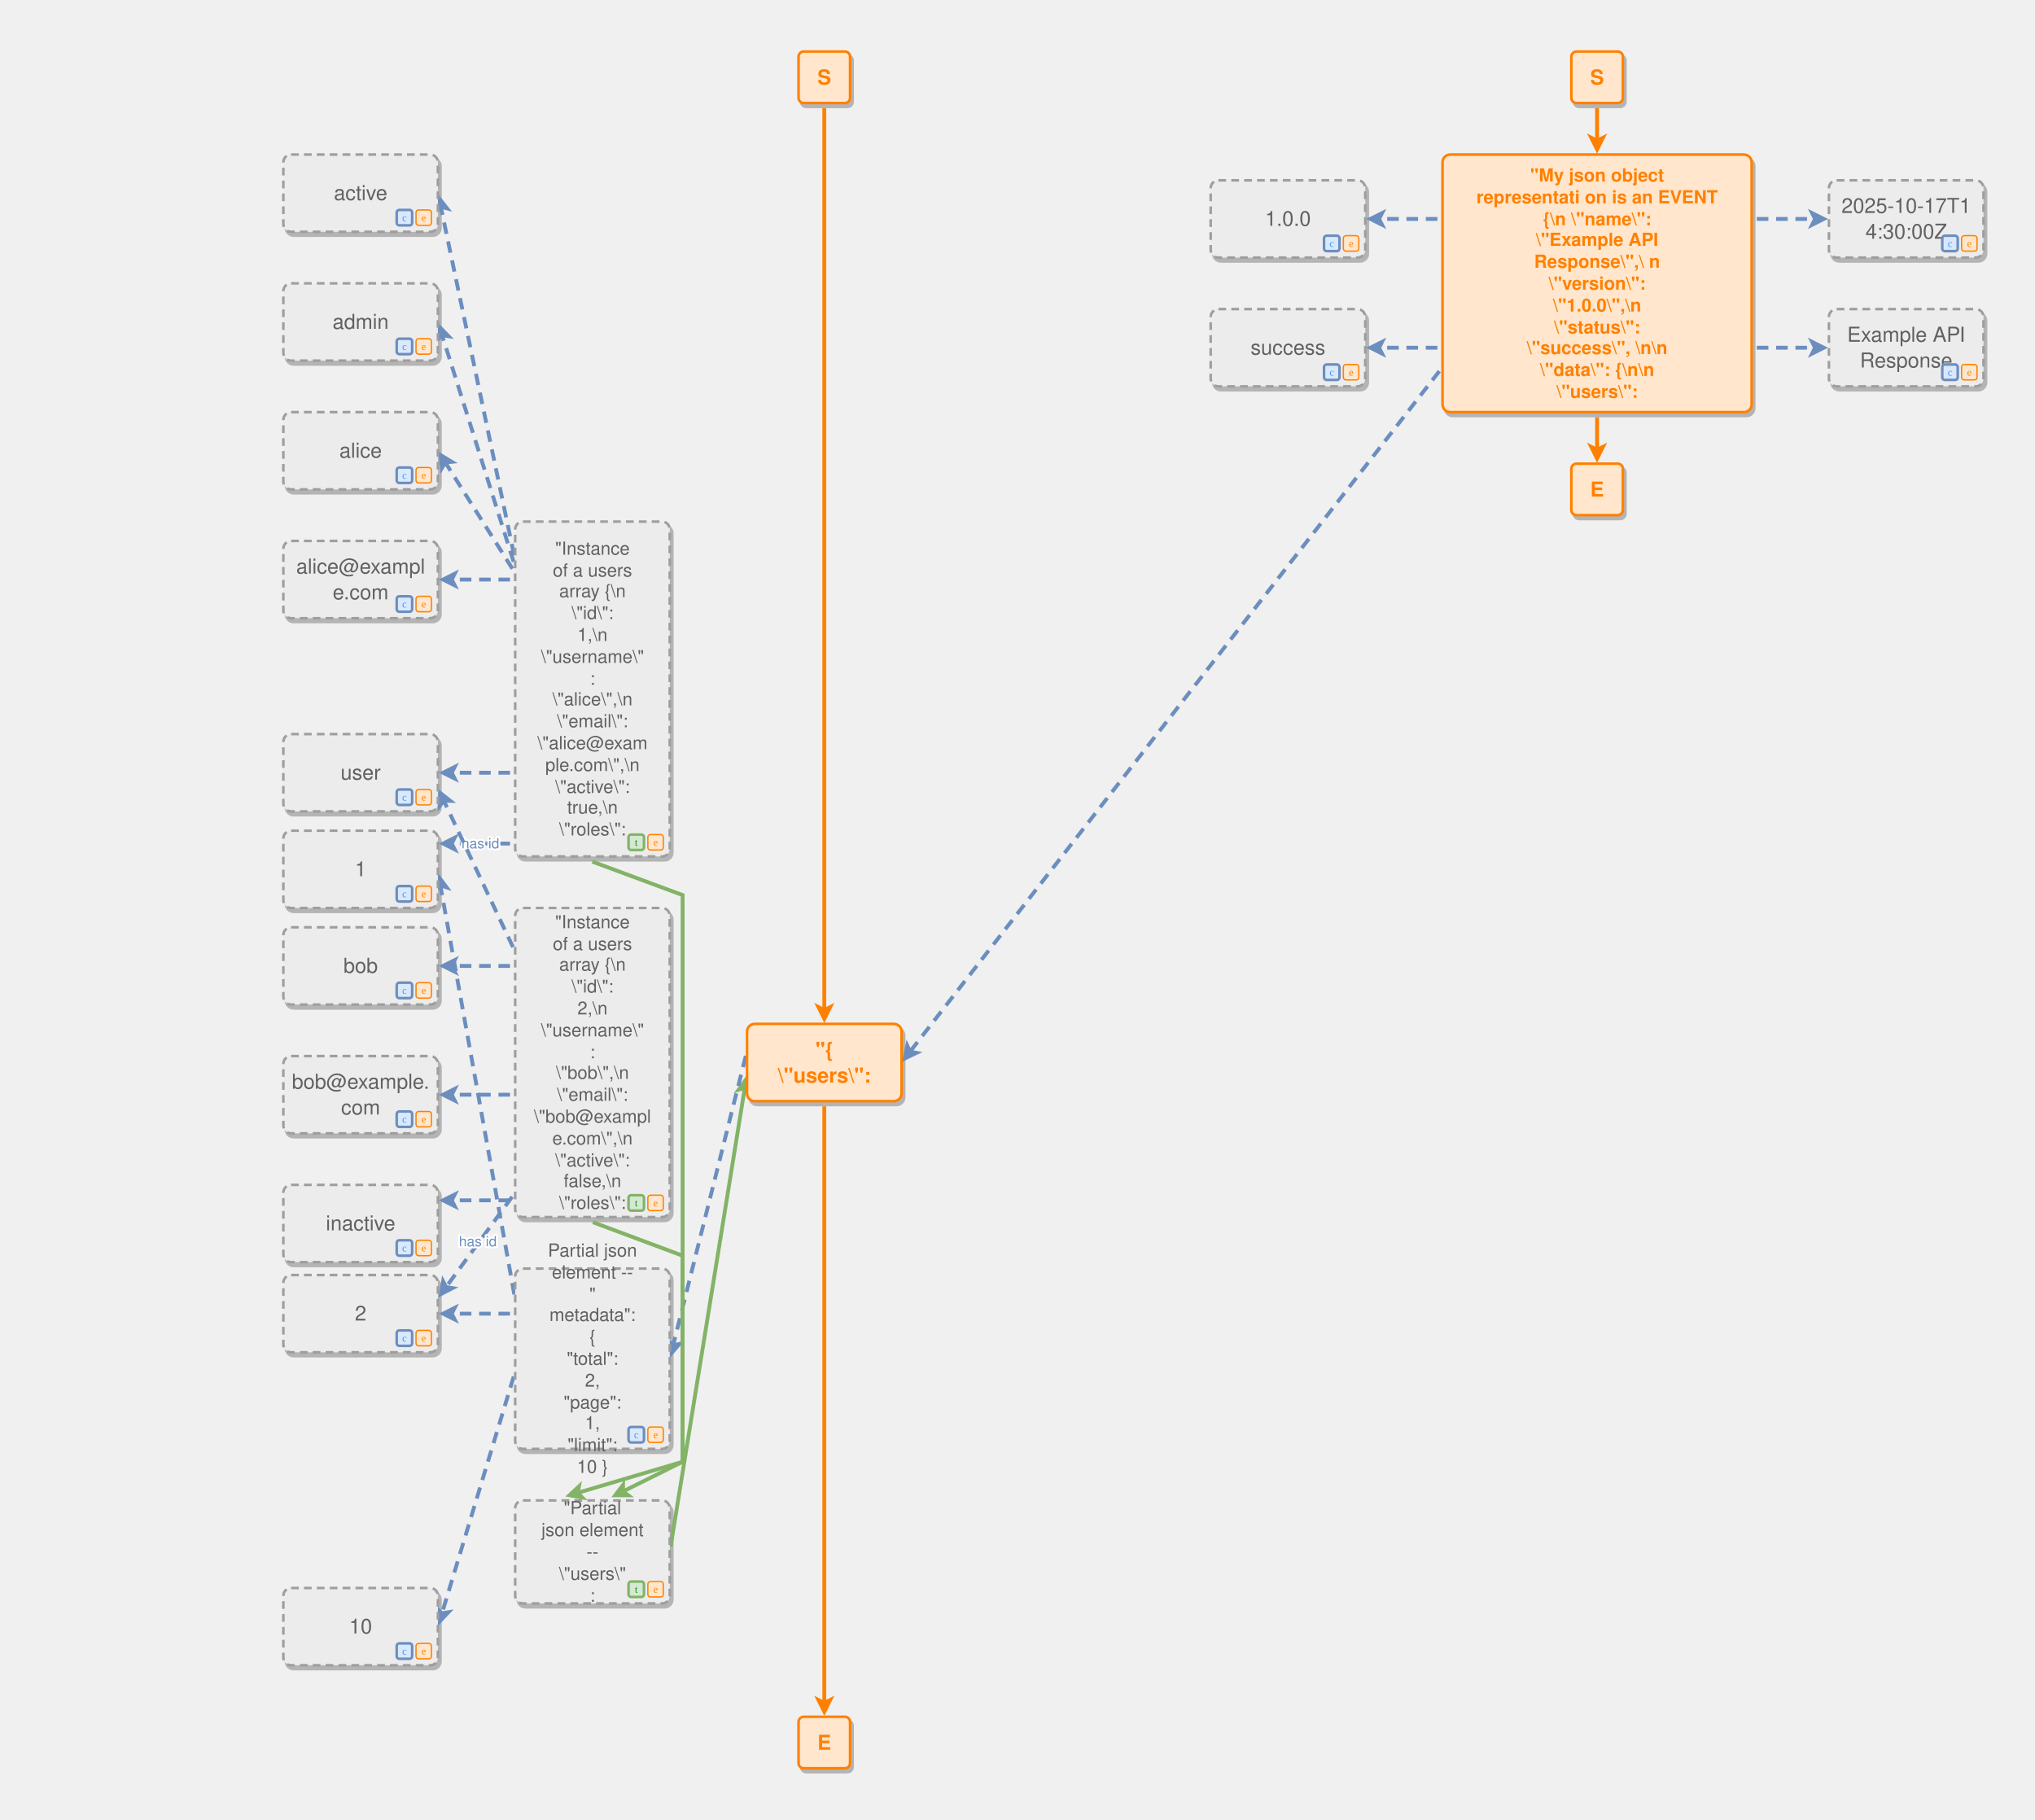
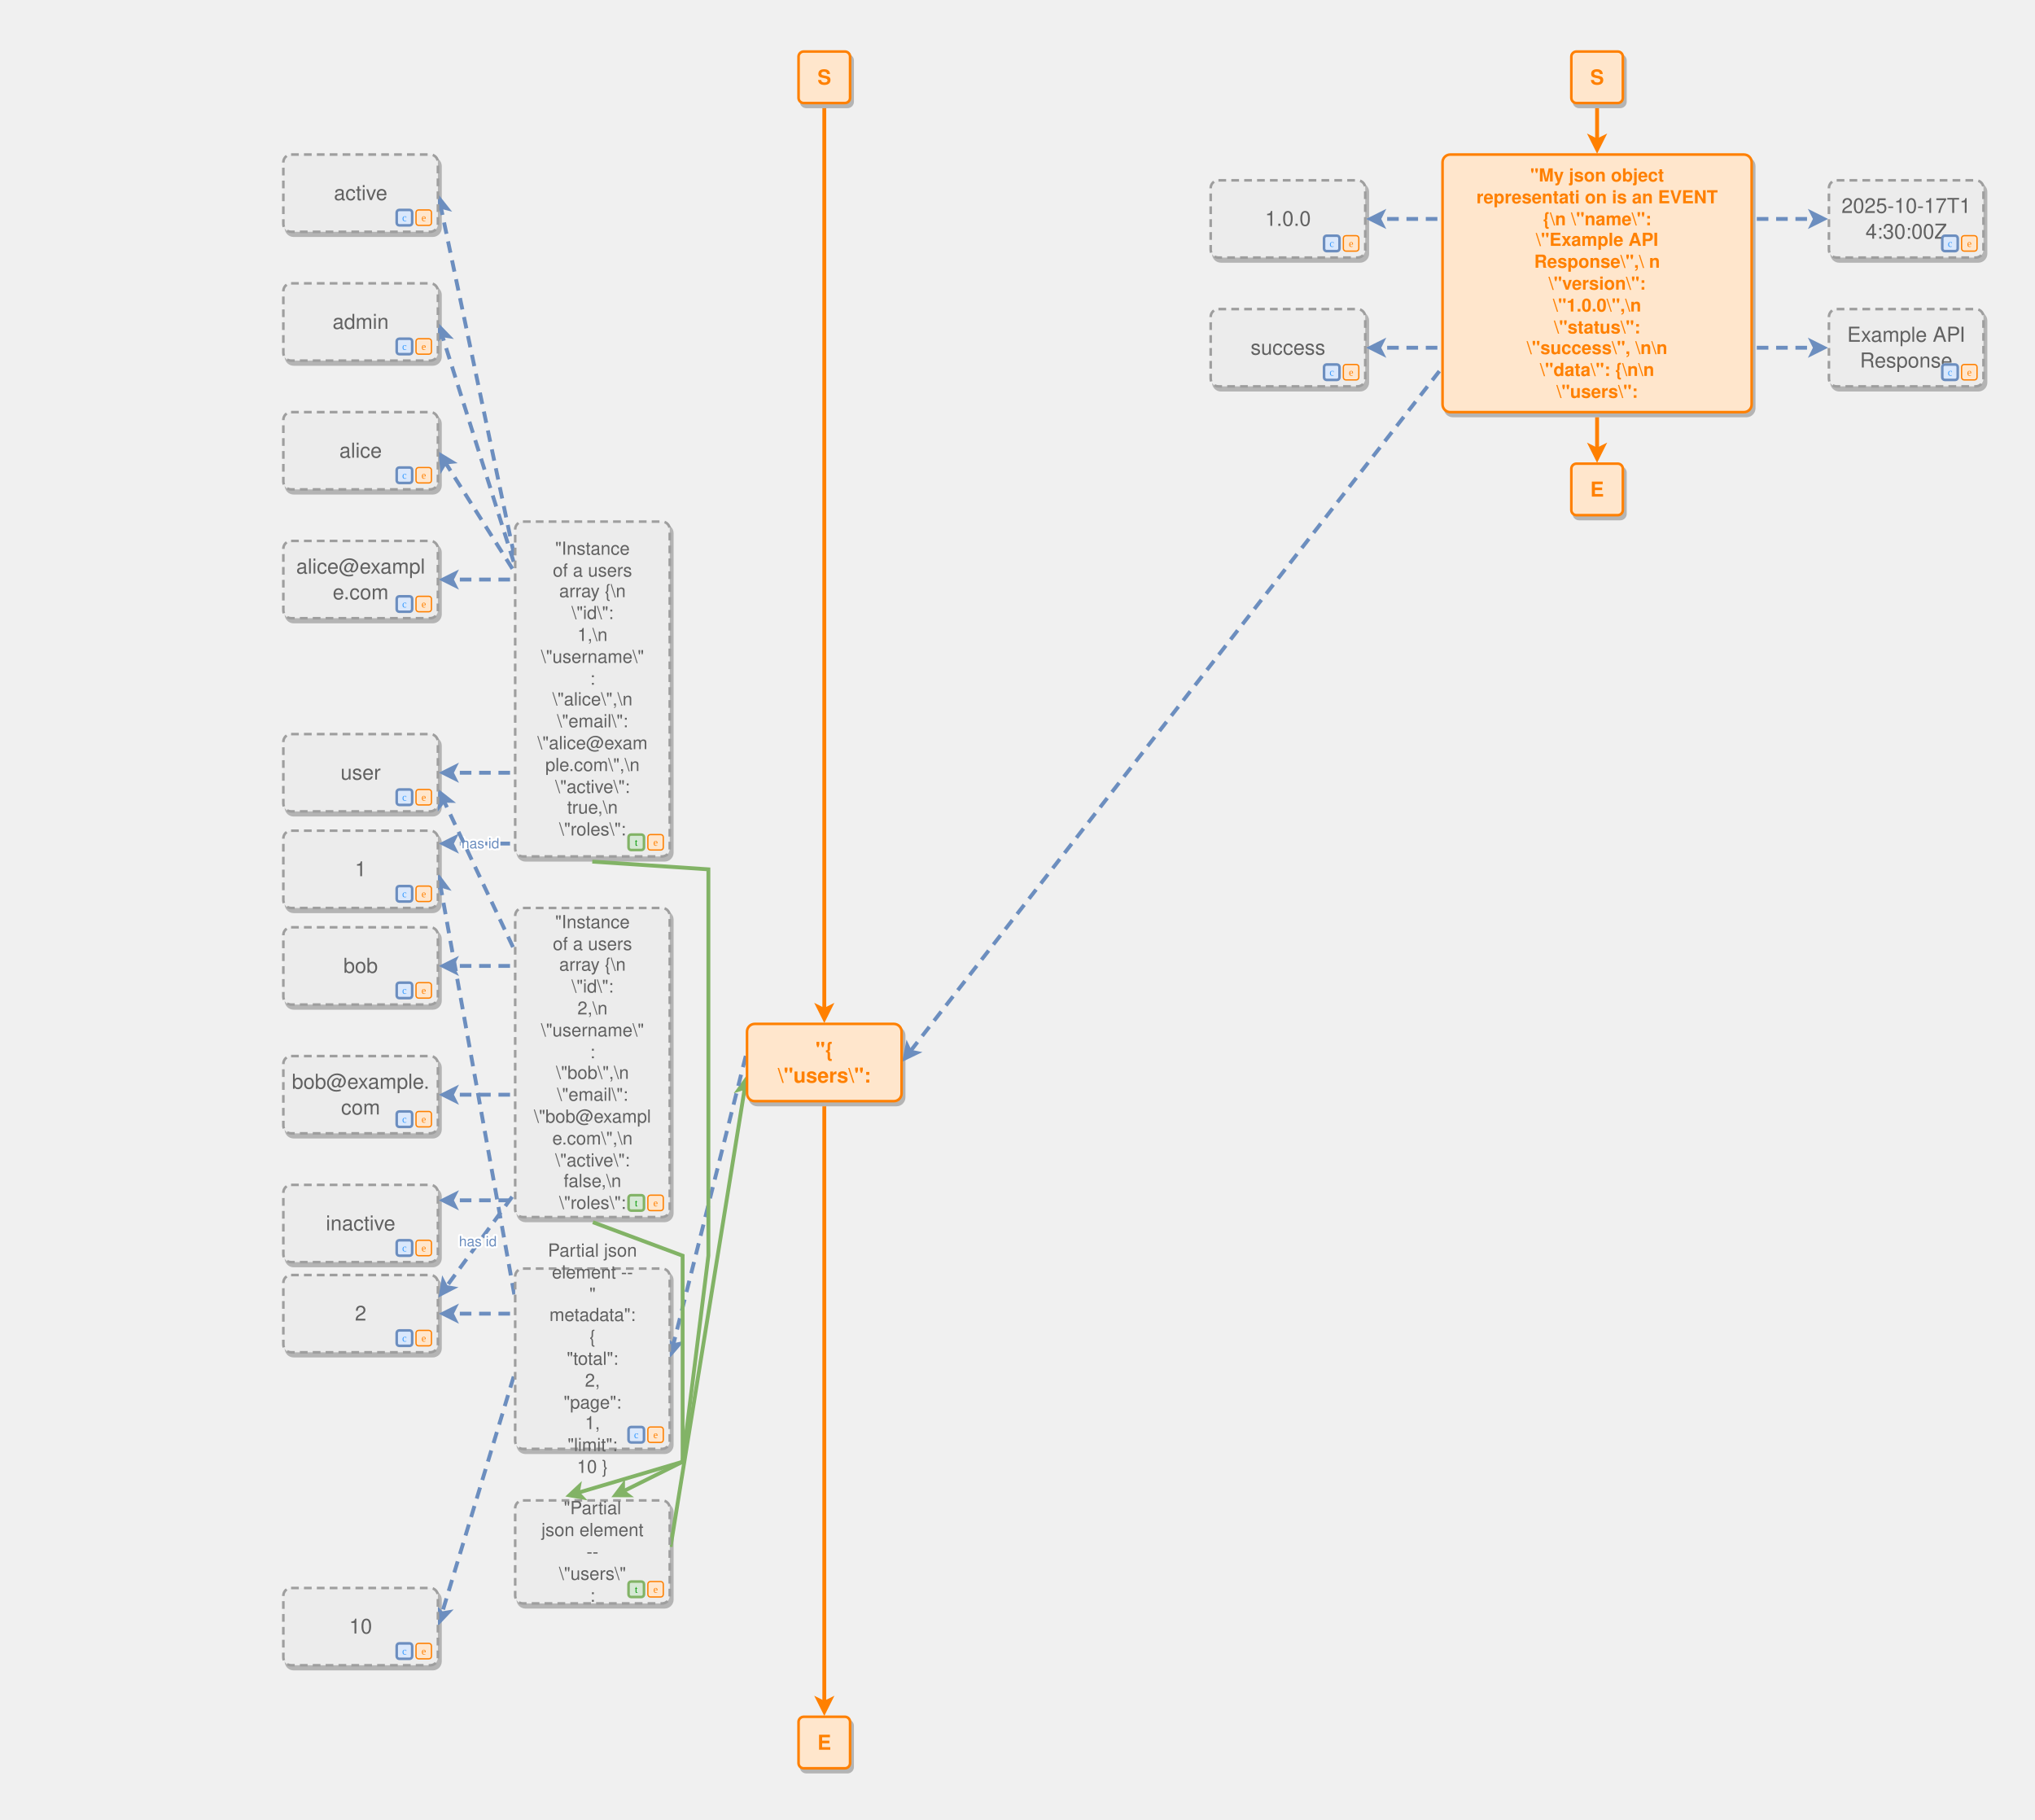
<svg xmlns="http://www.w3.org/2000/svg" width="1580" height="1413" viewBox="0 0 1580 1413">
  <defs>
  </defs>
  <g id="container-shells">
  </g>
  <g id="node-shadows">
    <rect x="220" y="645" width="120" height="60" rx="6" ry="6" fill="#000000" stroke="#000000" stroke-width="2" opacity="0.25" transform="translate(2,3)" />
    <rect x="400" y="985" width="120" height="140" rx="6" ry="6" fill="#000000" stroke="#000000" stroke-width="2" opacity="0.25" transform="translate(2,3)" />
    <rect x="400" y="1165" width="120" height="80" rx="6" ry="6" fill="#000000" stroke="#000000" stroke-width="2" opacity="0.25" transform="translate(2,3)" />
    <rect x="220" y="120" width="120" height="60" rx="6" ry="6" fill="#000000" stroke="#000000" stroke-width="2" opacity="0.25" transform="translate(2,3)" />
    <rect x="220" y="220" width="120" height="60" rx="6" ry="6" fill="#000000" stroke="#000000" stroke-width="2" opacity="0.25" transform="translate(2,3)" />
    <rect x="220" y="320" width="120" height="60" rx="6" ry="6" fill="#000000" stroke="#000000" stroke-width="2" opacity="0.25" transform="translate(2,3)" />
    <rect x="220" y="420" width="120" height="60" rx="6" ry="6" fill="#000000" stroke="#000000" stroke-width="2" opacity="0.25" transform="translate(2,3)" />
    <rect x="220" y="720" width="120" height="60" rx="6" ry="6" fill="#000000" stroke="#000000" stroke-width="2" opacity="0.25" transform="translate(2,3)" />
    <rect x="220" y="820" width="120" height="60" rx="6" ry="6" fill="#000000" stroke="#000000" stroke-width="2" opacity="0.25" transform="translate(2,3)" />
    <rect x="220" y="920" width="120" height="60" rx="6" ry="6" fill="#000000" stroke="#000000" stroke-width="2" opacity="0.25" transform="translate(2,3)" />
    <rect x="940" y="240" width="120" height="60" rx="6" ry="6" fill="#000000" stroke="#000000" stroke-width="2" opacity="0.25" transform="translate(2,3)" />
    <rect x="940" y="140" width="120" height="60" rx="6" ry="6" fill="#000000" stroke="#000000" stroke-width="2" opacity="0.25" transform="translate(2,3)" />
    <rect x="220" y="570" width="120" height="60" rx="6" ry="6" fill="#000000" stroke="#000000" stroke-width="2" opacity="0.25" transform="translate(2,3)" />
    <rect x="580" y="795" width="120" height="60" rx="6" ry="6" fill="#000000" stroke="#000000" stroke-width="2" opacity="0.25" transform="translate(2,3)" />
    <rect x="620" y="40" width="40" height="40" rx="4" ry="4" fill="#000000" stroke="#000000" stroke-width="2" opacity="0.25" transform="translate(2,3)" />
    <rect x="620" y="1333" width="40" height="40" rx="4" ry="4" fill="#000000" stroke="#000000" stroke-width="2" opacity="0.25" transform="translate(2,3)" />
    <rect x="1220" y="40" width="40" height="40" rx="4" ry="4" fill="#000000" stroke="#000000" stroke-width="2" opacity="0.25" transform="translate(2,3)" />
    <rect x="1220" y="360" width="40" height="40" rx="4" ry="4" fill="#000000" stroke="#000000" stroke-width="2" opacity="0.25" transform="translate(2,3)" />
    <rect x="220" y="1233" width="120" height="60" rx="6" ry="6" fill="#000000" stroke="#000000" stroke-width="2" opacity="0.25" transform="translate(2,3)" />
    <rect x="220" y="990" width="120" height="60" rx="6" ry="6" fill="#000000" stroke="#000000" stroke-width="2" opacity="0.25" transform="translate(2,3)" />
    <rect x="1420" y="140" width="120" height="60" rx="6" ry="6" fill="#000000" stroke="#000000" stroke-width="2" opacity="0.25" transform="translate(2,3)" />
    <rect x="1420" y="240" width="120" height="60" rx="6" ry="6" fill="#000000" stroke="#000000" stroke-width="2" opacity="0.25" transform="translate(2,3)" />
    <rect x="400" y="405" width="120" height="260" rx="6" ry="6" fill="#000000" stroke="#000000" stroke-width="2" opacity="0.25" transform="translate(2,3)" />
    <rect x="400" y="705" width="120" height="240" rx="6" ry="6" fill="#000000" stroke="#000000" stroke-width="2" opacity="0.25" transform="translate(2,3)" />
    <rect x="1120" y="120" width="240" height="200" rx="6" ry="6" fill="#000000" stroke="#000000" stroke-width="2" opacity="0.25" transform="translate(2,3)" />
  </g>
  <g id="edges">
    <g class="edge" data-edge-idx="0" data-edge-base="expresses" data-edge-from="10" data-edge-to="1">
      <line x1="399.29" y1="1005.06" x2="341.91" y2="687.58" stroke="#6c8ebf" stroke-width="3" stroke-dasharray="9 6" />
      <path d="M 340.71 680.94 L 346.74 688.99 L 341.91 687.58 L 337.88 690.59 Z" fill="#6c8ebf" stroke="#6c8ebf" stroke-width="3" stroke-miterlimit="10" />
      <text x="370" y="846" text-anchor="middle" dominant-baseline="middle" font-family="Helvetica,Inter,Segoe UI,Arial" font-size="11" paint-order="stroke" stroke="#ffffff" stroke-width="3" stroke-linejoin="round" fill="#6c8ebf">
      </text>
    </g>
    <g class="edge" data-edge-idx="1" data-edge-base="expresses" data-edge-from="10" data-edge-to="3">
      <line x1="398.84" y1="1068.83" x2="343.12" y2="1252.71" stroke="#6c8ebf" stroke-width="3" stroke-dasharray="9 6" />
      <path d="M 341.16 1259.17 L 339.46 1249.25 L 343.12 1252.71 L 348.08 1251.86 Z" fill="#6c8ebf" stroke="#6c8ebf" stroke-width="3" stroke-miterlimit="10" />
      <text x="370" y="1160" text-anchor="middle" dominant-baseline="middle" font-family="Helvetica,Inter,Segoe UI,Arial" font-size="11" paint-order="stroke" stroke="#ffffff" stroke-width="3" stroke-linejoin="round" fill="#6c8ebf">
      </text>
    </g>
    <g class="edge" data-edge-idx="2" data-edge-base="expresses" data-edge-from="10" data-edge-to="4">
      <line x1="396.00" y1="1020.00" x2="350.75" y2="1020.00" stroke="#6c8ebf" stroke-width="3" stroke-dasharray="9 6" />
      <path d="M 344.00 1020.00 L 353.00 1015.50 L 350.75 1020.00 L 353.00 1024.50 Z" fill="#6c8ebf" stroke="#6c8ebf" stroke-width="3" stroke-miterlimit="10" />
      <text x="373" y="1020" text-anchor="middle" dominant-baseline="middle" font-family="Helvetica,Inter,Segoe UI,Arial" font-size="11" paint-order="stroke" stroke="#ffffff" stroke-width="3" stroke-linejoin="round" fill="#6c8ebf">
      </text>
    </g>
    <g class="edge" data-edge-idx="3" data-edge-base="partof" data-edge-from="11" data-edge-to="21">
      <line x1="520.64" y1="1201.05" x2="578.28" y2="844.61" stroke="#82b366" stroke-width="3" />
      <path d="M 579.36 837.95 L 582.37 847.55 L 578.28 844.61 L 573.48 846.11 Z" fill="#82b366" stroke="#82b366" stroke-width="3" stroke-miterlimit="10" />
    </g>
    <g class="edge" data-edge-idx="4" data-edge-base="expresses" data-edge-from="21" data-edge-to="10">
      <line x1="579.03" y1="819.88" x2="522.62" y2="1044.57" stroke="#6c8ebf" stroke-width="3" stroke-dasharray="9 6" />
      <path d="M 520.97 1051.12 L 518.80 1041.30 L 522.62 1044.57 L 527.53 1043.49 Z" fill="#6c8ebf" stroke="#6c8ebf" stroke-width="3" stroke-miterlimit="10" />
      <text x="550" y="931" text-anchor="middle" dominant-baseline="middle" font-family="Helvetica,Inter,Segoe UI,Arial" font-size="11" paint-order="stroke" stroke="#ffffff" stroke-width="3" stroke-linejoin="round" fill="#6c8ebf">
      </text>
    </g>
    <g class="edge" data-edge-idx="5" data-edge-base="leadsto" data-edge-from="21" data-edge-to="23">
      <line x1="640.00" y1="859.00" x2="640.00" y2="1322.25" stroke="#ff8000" stroke-width="3" />
      <path d="M 640.00 1329.00 L 635.50 1320.00 L 640.00 1322.25 L 644.50 1320.00 Z" fill="#ff8000" stroke="#ff8000" stroke-width="3" stroke-miterlimit="10" />
    </g>
    <g class="edge" data-edge-idx="6" data-edge-base="leadsto" data-edge-from="22" data-edge-to="21">
      <line x1="640.00" y1="84.00" x2="640.00" y2="784.25" stroke="#ff8000" stroke-width="3" />
      <path d="M 640.00 791.00 L 635.50 782.00 L 640.00 784.25 L 644.50 782.00 Z" fill="#ff8000" stroke="#ff8000" stroke-width="3" stroke-miterlimit="10" />
    </g>
    <g class="edge" data-edge-idx="7" data-edge-base="leadsto" data-edge-from="24" data-edge-to="9">
      <line x1="1240.00" y1="84.00" x2="1240.00" y2="109.25" stroke="#ff8000" stroke-width="3" />
      <path d="M 1240.00 116.00 L 1235.50 107.00 L 1240.00 109.25 L 1244.50 107.00 Z" fill="#ff8000" stroke="#ff8000" stroke-width="3" stroke-miterlimit="10" />
    </g>
    <g class="edge" data-edge-idx="8" data-edge-base="expresses" data-edge-from="7" data-edge-to="1">
      <line x1="396.00" y1="655.00" x2="350.75" y2="655.00" stroke="#6c8ebf" stroke-width="3" stroke-dasharray="9 6" />
      <path d="M 344.00 655.00 L 353.00 650.50 L 350.75 655.00 L 353.00 659.50 Z" fill="#6c8ebf" stroke="#6c8ebf" stroke-width="3" stroke-miterlimit="10" />
      <text x="373" y="655" text-anchor="middle" dominant-baseline="middle" font-family="Helvetica,Inter,Segoe UI,Arial" font-size="11" paint-order="stroke" stroke="#ffffff" stroke-width="3" stroke-linejoin="round" fill="#6c8ebf">has id</text>
    </g>
    <g class="edge" data-edge-idx="9" data-edge-base="partof" data-edge-from="7" data-edge-to="11">
-       <polyline points="459.86,669.00 530,695 530,955 530,1135 448.62,1159.09" fill="none" stroke="#82b366" stroke-width="3" />
+       <polyline points="459.86,669.00 550,675 550,975 530,1135 448.62,1159.09" fill="none" stroke="#82b366" stroke-width="3" />
      <path d="M 442.14 1161.00 L 449.50 1154.13 L 448.62 1159.09 L 452.05 1162.76 Z" fill="#82b366" stroke="#82b366" stroke-width="3" stroke-miterlimit="10" />
    </g>
    <g class="edge" data-edge-idx="10" data-edge-base="expresses" data-edge-from="7" data-edge-to="12">
      <line x1="399.18" y1="431.09" x2="342.21" y2="160.52" stroke="#6c8ebf" stroke-width="3" stroke-dasharray="9 6" />
      <path d="M 340.82 153.91 L 347.08 161.79 L 342.21 160.52 L 338.27 163.65 Z" fill="#6c8ebf" stroke="#6c8ebf" stroke-width="3" stroke-miterlimit="10" />
      <text x="370" y="295" text-anchor="middle" dominant-baseline="middle" font-family="Helvetica,Inter,Segoe UI,Arial" font-size="11" paint-order="stroke" stroke="#ffffff" stroke-width="3" stroke-linejoin="round" fill="#6c8ebf">
      </text>
    </g>
    <g class="edge" data-edge-idx="11" data-edge-base="expresses" data-edge-from="7" data-edge-to="13">
      <line x1="398.80" y1="436.19" x2="343.24" y2="260.25" stroke="#6c8ebf" stroke-width="3" stroke-dasharray="9 6" />
      <path d="M 341.20 253.81 L 348.21 261.04 L 343.24 260.25 L 339.62 263.75 Z" fill="#6c8ebf" stroke="#6c8ebf" stroke-width="3" stroke-miterlimit="10" />
      <text x="370" y="348" text-anchor="middle" dominant-baseline="middle" font-family="Helvetica,Inter,Segoe UI,Arial" font-size="11" paint-order="stroke" stroke="#ffffff" stroke-width="3" stroke-linejoin="round" fill="#6c8ebf">
      </text>
    </g>
    <g class="edge" data-edge-idx="12" data-edge-base="expresses" data-edge-from="7" data-edge-to="14">
      <line x1="397.86" y1="441.62" x2="345.74" y2="359.09" stroke="#6c8ebf" stroke-width="3" stroke-dasharray="9 6" />
      <path d="M 342.14 353.38 L 350.75 358.59 L 345.74 359.09 L 343.14 363.39 Z" fill="#6c8ebf" stroke="#6c8ebf" stroke-width="3" stroke-miterlimit="10" />
      <text x="371" y="400" text-anchor="middle" dominant-baseline="middle" font-family="Helvetica,Inter,Segoe UI,Arial" font-size="11" paint-order="stroke" stroke="#ffffff" stroke-width="3" stroke-linejoin="round" fill="#6c8ebf">
      </text>
    </g>
    <g class="edge" data-edge-idx="13" data-edge-base="expresses" data-edge-from="7" data-edge-to="15">
      <line x1="396.00" y1="450.00" x2="350.75" y2="450.00" stroke="#6c8ebf" stroke-width="3" stroke-dasharray="9 6" />
      <path d="M 344.00 450.00 L 353.00 445.50 L 350.75 450.00 L 353.00 454.50 Z" fill="#6c8ebf" stroke="#6c8ebf" stroke-width="3" stroke-miterlimit="10" />
      <text x="373" y="450" text-anchor="middle" dominant-baseline="middle" font-family="Helvetica,Inter,Segoe UI,Arial" font-size="11" paint-order="stroke" stroke="#ffffff" stroke-width="3" stroke-linejoin="round" fill="#6c8ebf">
      </text>
    </g>
    <g class="edge" data-edge-idx="14" data-edge-base="expresses" data-edge-from="7" data-edge-to="20">
      <line x1="396.00" y1="600.00" x2="350.75" y2="600.00" stroke="#6c8ebf" stroke-width="3" stroke-dasharray="9 6" />
      <path d="M 344.00 600.00 L 353.00 595.50 L 350.75 600.00 L 353.00 604.50 Z" fill="#6c8ebf" stroke="#6c8ebf" stroke-width="3" stroke-miterlimit="10" />
      <text x="373" y="600" text-anchor="middle" dominant-baseline="middle" font-family="Helvetica,Inter,Segoe UI,Arial" font-size="11" paint-order="stroke" stroke="#ffffff" stroke-width="3" stroke-linejoin="round" fill="#6c8ebf">
      </text>
    </g>
    <g class="edge" data-edge-idx="15" data-edge-base="partof" data-edge-from="8" data-edge-to="11">
      <polyline points="460.33,948.99 530,975 530,1135 483.72,1158.01" fill="none" stroke="#82b366" stroke-width="3" />
      <path d="M 477.67 1161.01 L 483.73 1152.98 L 483.72 1158.01 L 487.74 1161.04 Z" fill="#82b366" stroke="#82b366" stroke-width="3" stroke-miterlimit="10" />
    </g>
    <g class="edge" data-edge-idx="16" data-edge-base="expresses" data-edge-from="8" data-edge-to="16">
      <line x1="396.00" y1="750.00" x2="350.75" y2="750.00" stroke="#6c8ebf" stroke-width="3" stroke-dasharray="9 6" />
      <path d="M 344.00 750.00 L 353.00 745.50 L 350.75 750.00 L 353.00 754.50 Z" fill="#6c8ebf" stroke="#6c8ebf" stroke-width="3" stroke-miterlimit="10" />
      <text x="373" y="750" text-anchor="middle" dominant-baseline="middle" font-family="Helvetica,Inter,Segoe UI,Arial" font-size="11" paint-order="stroke" stroke="#ffffff" stroke-width="3" stroke-linejoin="round" fill="#6c8ebf">
      </text>
    </g>
    <g class="edge" data-edge-idx="17" data-edge-base="expresses" data-edge-from="8" data-edge-to="17">
      <line x1="396.00" y1="850.00" x2="350.75" y2="850.00" stroke="#6c8ebf" stroke-width="3" stroke-dasharray="9 6" />
      <path d="M 344.00 850.00 L 353.00 845.50 L 350.75 850.00 L 353.00 854.50 Z" fill="#6c8ebf" stroke="#6c8ebf" stroke-width="3" stroke-miterlimit="10" />
      <text x="373" y="850" text-anchor="middle" dominant-baseline="middle" font-family="Helvetica,Inter,Segoe UI,Arial" font-size="11" paint-order="stroke" stroke="#ffffff" stroke-width="3" stroke-linejoin="round" fill="#6c8ebf">
      </text>
    </g>
    <g class="edge" data-edge-idx="18" data-edge-base="expresses" data-edge-from="8" data-edge-to="18">
      <line x1="396.00" y1="932.00" x2="350.75" y2="932.00" stroke="#6c8ebf" stroke-width="3" stroke-dasharray="9 6" />
      <path d="M 344.00 932.00 L 353.00 927.50 L 350.75 932.00 L 353.00 936.50 Z" fill="#6c8ebf" stroke="#6c8ebf" stroke-width="3" stroke-miterlimit="10" />
      <text x="373" y="932" text-anchor="middle" dominant-baseline="middle" font-family="Helvetica,Inter,Segoe UI,Arial" font-size="11" paint-order="stroke" stroke="#ffffff" stroke-width="3" stroke-linejoin="round" fill="#6c8ebf">
      </text>
    </g>
    <g class="edge" data-edge-idx="19" data-edge-base="expresses" data-edge-from="8" data-edge-to="20">
      <line x1="398.29" y1="735.38" x2="344.59" y2="621.72" stroke="#6c8ebf" stroke-width="3" stroke-dasharray="9 6" />
      <path d="M 341.71 615.62 L 349.62 621.83 L 344.59 621.72 L 341.48 625.68 Z" fill="#6c8ebf" stroke="#6c8ebf" stroke-width="3" stroke-miterlimit="10" />
      <text x="371" y="678" text-anchor="middle" dominant-baseline="middle" font-family="Helvetica,Inter,Segoe UI,Arial" font-size="11" paint-order="stroke" stroke="#ffffff" stroke-width="3" stroke-linejoin="round" fill="#6c8ebf">
      </text>
    </g>
    <g class="edge" data-edge-idx="20" data-edge-base="expresses" data-edge-from="8" data-edge-to="4">
      <line x1="397.64" y1="929.23" x2="346.35" y2="999.32" stroke="#6c8ebf" stroke-width="3" stroke-dasharray="9 6" />
      <path d="M 342.36 1004.77 L 344.04 994.85 L 346.35 999.32 L 351.31 1000.17 Z" fill="#6c8ebf" stroke="#6c8ebf" stroke-width="3" stroke-miterlimit="10" />
      <text x="371" y="964" text-anchor="middle" dominant-baseline="middle" font-family="Helvetica,Inter,Segoe UI,Arial" font-size="11" paint-order="stroke" stroke="#ffffff" stroke-width="3" stroke-linejoin="round" fill="#6c8ebf">has id</text>
    </g>
    <g class="edge" data-edge-idx="21" data-edge-base="expresses" data-edge-from="9" data-edge-to="19">
      <line x1="1116.00" y1="270.00" x2="1070.75" y2="270.00" stroke="#6c8ebf" stroke-width="3" stroke-dasharray="9 6" />
      <path d="M 1064.00 270.00 L 1073.00 265.50 L 1070.75 270.00 L 1073.00 274.50 Z" fill="#6c8ebf" stroke="#6c8ebf" stroke-width="3" stroke-miterlimit="10" />
      <text x="1093" y="270" text-anchor="middle" dominant-baseline="middle" font-family="Helvetica,Inter,Segoe UI,Arial" font-size="11" paint-order="stroke" stroke="#ffffff" stroke-width="3" stroke-linejoin="round" fill="#6c8ebf">
      </text>
    </g>
    <g class="edge" data-edge-idx="22" data-edge-base="expresses" data-edge-from="9" data-edge-to="2">
      <line x1="1116.00" y1="170.00" x2="1070.75" y2="170.00" stroke="#6c8ebf" stroke-width="3" stroke-dasharray="9 6" />
      <path d="M 1064.00 170.00 L 1073.00 165.50 L 1070.75 170.00 L 1073.00 174.50 Z" fill="#6c8ebf" stroke="#6c8ebf" stroke-width="3" stroke-miterlimit="10" />
      <text x="1093" y="170" text-anchor="middle" dominant-baseline="middle" font-family="Helvetica,Inter,Segoe UI,Arial" font-size="11" paint-order="stroke" stroke="#ffffff" stroke-width="3" stroke-linejoin="round" fill="#6c8ebf">
      </text>
    </g>
    <g class="edge" data-edge-idx="23" data-edge-base="expresses" data-edge-from="9" data-edge-to="21">
      <line x1="1117.54" y1="288.16" x2="706.60" y2="816.51" stroke="#6c8ebf" stroke-width="3" stroke-dasharray="9 6" />
      <path d="M 702.46 821.84 L 704.43 811.98 L 706.60 816.51 L 711.53 817.50 Z" fill="#6c8ebf" stroke="#6c8ebf" stroke-width="3" stroke-miterlimit="10" />
      <text x="911" y="552" text-anchor="middle" dominant-baseline="middle" font-family="Helvetica,Inter,Segoe UI,Arial" font-size="11" paint-order="stroke" stroke="#ffffff" stroke-width="3" stroke-linejoin="round" fill="#6c8ebf">
      </text>
    </g>
    <g class="edge" data-edge-idx="24" data-edge-base="leadsto" data-edge-from="9" data-edge-to="25">
      <line x1="1240.00" y1="324.00" x2="1240.00" y2="349.25" stroke="#ff8000" stroke-width="3" />
      <path d="M 1240.00 356.00 L 1235.50 347.00 L 1240.00 349.25 L 1244.50 347.00 Z" fill="#ff8000" stroke="#ff8000" stroke-width="3" stroke-miterlimit="10" />
    </g>
    <g class="edge" data-edge-idx="25" data-edge-base="expresses" data-edge-from="9" data-edge-to="5">
      <line x1="1364.00" y1="170.00" x2="1409.25" y2="170.00" stroke="#6c8ebf" stroke-width="3" stroke-dasharray="9 6" />
      <path d="M 1416.00 170.00 L 1407.00 174.50 L 1409.25 170.00 L 1407.00 165.50 Z" fill="#6c8ebf" stroke="#6c8ebf" stroke-width="3" stroke-miterlimit="10" />
      <text x="1386" y="170" text-anchor="middle" dominant-baseline="middle" font-family="Helvetica,Inter,Segoe UI,Arial" font-size="11" paint-order="stroke" stroke="#ffffff" stroke-width="3" stroke-linejoin="round" fill="#6c8ebf">
      </text>
    </g>
    <g class="edge" data-edge-idx="26" data-edge-base="expresses" data-edge-from="9" data-edge-to="6">
      <line x1="1364.00" y1="270.00" x2="1409.25" y2="270.00" stroke="#6c8ebf" stroke-width="3" stroke-dasharray="9 6" />
      <path d="M 1416.00 270.00 L 1407.00 274.50 L 1409.25 270.00 L 1407.00 265.50 Z" fill="#6c8ebf" stroke="#6c8ebf" stroke-width="3" stroke-miterlimit="10" />
      <text x="1386" y="270" text-anchor="middle" dominant-baseline="middle" font-family="Helvetica,Inter,Segoe UI,Arial" font-size="11" paint-order="stroke" stroke="#ffffff" stroke-width="3" stroke-linejoin="round" fill="#6c8ebf">
      </text>
    </g>
  </g>
  <g id="nodes">
    <rect x="220" y="645" width="120" height="60" rx="6" ry="6" fill="#ececec" stroke="#9e9e9e" stroke-width="2" stroke-dasharray="6 4" />
    <text x="280" y="675" text-anchor="middle" dominant-baseline="middle" font-family="Helvetica,Inter,Segoe UI,Arial" font-size="16" font-weight="normal" fill="#616161">1</text>
    <rect x="308" y="688" width="12" height="12" rx="2" ry="2" fill="#dae8fc" stroke="#6c8ebf" stroke-width="2" />
    <text x="314.0" y="694.0" text-anchor="middle" dominant-baseline="central" font-size="8" fill="#3399ff">c</text>
    <rect x="323" y="688" width="12" height="12" rx="2" ry="2" fill="#ffe6cc" stroke="#ff8000" stroke-width="1" />
    <text x="329.0" y="694.0" text-anchor="middle" dominant-baseline="central" font-size="8" fill="#ff8000">e</text>
    <rect x="400" y="985" width="120" height="140" rx="6" ry="6" fill="#ececec" stroke="#9e9e9e" stroke-width="2" stroke-dasharray="6 4" />
    <text x="460" y="971" text-anchor="middle" dominant-baseline="middle" font-family="Helvetica,Inter,Segoe UI,Arial" font-size="14" font-weight="normal" fill="#616161">Partial json</text>
    <text x="460" y="988" text-anchor="middle" dominant-baseline="middle" font-family="Helvetica,Inter,Segoe UI,Arial" font-size="14" font-weight="normal" fill="#616161">element --</text>
    <text x="460" y="1005" text-anchor="middle" dominant-baseline="middle" font-family="Helvetica,Inter,Segoe UI,Arial" font-size="14" font-weight="normal" fill="#616161">"</text>
    <text x="460" y="1021" text-anchor="middle" dominant-baseline="middle" font-family="Helvetica,Inter,Segoe UI,Arial" font-size="14" font-weight="normal" fill="#616161">metadata":</text>
    <text x="460" y="1038" text-anchor="middle" dominant-baseline="middle" font-family="Helvetica,Inter,Segoe UI,Arial" font-size="14" font-weight="normal" fill="#616161">{</text>
    <text x="460" y="1055" text-anchor="middle" dominant-baseline="middle" font-family="Helvetica,Inter,Segoe UI,Arial" font-size="14" font-weight="normal" fill="#616161">"total":</text>
    <text x="460" y="1072" text-anchor="middle" dominant-baseline="middle" font-family="Helvetica,Inter,Segoe UI,Arial" font-size="14" font-weight="normal" fill="#616161">2,</text>
    <text x="460" y="1089" text-anchor="middle" dominant-baseline="middle" font-family="Helvetica,Inter,Segoe UI,Arial" font-size="14" font-weight="normal" fill="#616161">"page":</text>
    <text x="460" y="1105" text-anchor="middle" dominant-baseline="middle" font-family="Helvetica,Inter,Segoe UI,Arial" font-size="14" font-weight="normal" fill="#616161">1,</text>
    <text x="460" y="1122" text-anchor="middle" dominant-baseline="middle" font-family="Helvetica,Inter,Segoe UI,Arial" font-size="14" font-weight="normal" fill="#616161">"limit":</text>
    <text x="460" y="1139" text-anchor="middle" dominant-baseline="middle" font-family="Helvetica,Inter,Segoe UI,Arial" font-size="14" font-weight="normal" fill="#616161">10 }</text>
    <rect x="488" y="1108" width="12" height="12" rx="2" ry="2" fill="#dae8fc" stroke="#6c8ebf" stroke-width="2" />
    <text x="494.0" y="1114.0" text-anchor="middle" dominant-baseline="central" font-size="8" fill="#3399ff">c</text>
    <rect x="503" y="1108" width="12" height="12" rx="2" ry="2" fill="#ffe6cc" stroke="#ff8000" stroke-width="1" />
    <text x="509.0" y="1114.0" text-anchor="middle" dominant-baseline="central" font-size="8" fill="#ff8000">e</text>
    <rect x="400" y="1165" width="120" height="80" rx="6" ry="6" fill="#ececec" stroke="#9e9e9e" stroke-width="2" stroke-dasharray="6 4" />
    <text x="460" y="1171" text-anchor="middle" dominant-baseline="middle" font-family="Helvetica,Inter,Segoe UI,Arial" font-size="14" font-weight="normal" fill="#616161">"Partial</text>
    <text x="460" y="1188" text-anchor="middle" dominant-baseline="middle" font-family="Helvetica,Inter,Segoe UI,Arial" font-size="14" font-weight="normal" fill="#616161">json element</text>
    <text x="460" y="1205" text-anchor="middle" dominant-baseline="middle" font-family="Helvetica,Inter,Segoe UI,Arial" font-size="14" font-weight="normal" fill="#616161">--</text>
    <text x="460" y="1222" text-anchor="middle" dominant-baseline="middle" font-family="Helvetica,Inter,Segoe UI,Arial" font-size="14" font-weight="normal" fill="#616161">\"users\"</text>
    <text x="460" y="1239" text-anchor="middle" dominant-baseline="middle" font-family="Helvetica,Inter,Segoe UI,Arial" font-size="14" font-weight="normal" fill="#616161">:</text>
    <rect x="488" y="1228" width="12" height="12" rx="2" ry="2" fill="#d5e8d4" stroke="#82b366" stroke-width="2" />
    <text x="494.0" y="1234.0" text-anchor="middle" dominant-baseline="central" font-size="8" fill="#009900">t</text>
    <rect x="503" y="1228" width="12" height="12" rx="2" ry="2" fill="#ffe6cc" stroke="#ff8000" stroke-width="1" />
    <text x="509.0" y="1234.0" text-anchor="middle" dominant-baseline="central" font-size="8" fill="#ff8000">e</text>
    <rect x="220" y="120" width="120" height="60" rx="6" ry="6" fill="#ececec" stroke="#9e9e9e" stroke-width="2" stroke-dasharray="6 4" />
    <text x="280" y="150" text-anchor="middle" dominant-baseline="middle" font-family="Helvetica,Inter,Segoe UI,Arial" font-size="16" font-weight="normal" fill="#616161">active</text>
    <rect x="308" y="163" width="12" height="12" rx="2" ry="2" fill="#dae8fc" stroke="#6c8ebf" stroke-width="2" />
    <text x="314.0" y="169.0" text-anchor="middle" dominant-baseline="central" font-size="8" fill="#3399ff">c</text>
    <rect x="323" y="163" width="12" height="12" rx="2" ry="2" fill="#ffe6cc" stroke="#ff8000" stroke-width="1" />
    <text x="329.0" y="169.0" text-anchor="middle" dominant-baseline="central" font-size="8" fill="#ff8000">e</text>
    <rect x="220" y="220" width="120" height="60" rx="6" ry="6" fill="#ececec" stroke="#9e9e9e" stroke-width="2" stroke-dasharray="6 4" />
    <text x="280" y="250" text-anchor="middle" dominant-baseline="middle" font-family="Helvetica,Inter,Segoe UI,Arial" font-size="16" font-weight="normal" fill="#616161">admin</text>
    <rect x="308" y="263" width="12" height="12" rx="2" ry="2" fill="#dae8fc" stroke="#6c8ebf" stroke-width="2" />
    <text x="314.0" y="269.0" text-anchor="middle" dominant-baseline="central" font-size="8" fill="#3399ff">c</text>
    <rect x="323" y="263" width="12" height="12" rx="2" ry="2" fill="#ffe6cc" stroke="#ff8000" stroke-width="1" />
    <text x="329.0" y="269.0" text-anchor="middle" dominant-baseline="central" font-size="8" fill="#ff8000">e</text>
    <rect x="220" y="320" width="120" height="60" rx="6" ry="6" fill="#ececec" stroke="#9e9e9e" stroke-width="2" stroke-dasharray="6 4" />
    <text x="280" y="350" text-anchor="middle" dominant-baseline="middle" font-family="Helvetica,Inter,Segoe UI,Arial" font-size="16" font-weight="normal" fill="#616161">alice</text>
    <rect x="308" y="363" width="12" height="12" rx="2" ry="2" fill="#dae8fc" stroke="#6c8ebf" stroke-width="2" />
    <text x="314.0" y="369.0" text-anchor="middle" dominant-baseline="central" font-size="8" fill="#3399ff">c</text>
    <rect x="323" y="363" width="12" height="12" rx="2" ry="2" fill="#ffe6cc" stroke="#ff8000" stroke-width="1" />
    <text x="329.0" y="369.0" text-anchor="middle" dominant-baseline="central" font-size="8" fill="#ff8000">e</text>
    <rect x="220" y="420" width="120" height="60" rx="6" ry="6" fill="#ececec" stroke="#9e9e9e" stroke-width="2" stroke-dasharray="6 4" />
    <text x="280" y="440" text-anchor="middle" dominant-baseline="middle" font-family="Helvetica,Inter,Segoe UI,Arial" font-size="16" font-weight="normal" fill="#616161">alice@exampl</text>
    <text x="280" y="460" text-anchor="middle" dominant-baseline="middle" font-family="Helvetica,Inter,Segoe UI,Arial" font-size="16" font-weight="normal" fill="#616161">e.com</text>
    <rect x="308" y="463" width="12" height="12" rx="2" ry="2" fill="#dae8fc" stroke="#6c8ebf" stroke-width="2" />
    <text x="314.0" y="469.0" text-anchor="middle" dominant-baseline="central" font-size="8" fill="#3399ff">c</text>
    <rect x="323" y="463" width="12" height="12" rx="2" ry="2" fill="#ffe6cc" stroke="#ff8000" stroke-width="1" />
    <text x="329.0" y="469.0" text-anchor="middle" dominant-baseline="central" font-size="8" fill="#ff8000">e</text>
    <rect x="220" y="720" width="120" height="60" rx="6" ry="6" fill="#ececec" stroke="#9e9e9e" stroke-width="2" stroke-dasharray="6 4" />
    <text x="280" y="750" text-anchor="middle" dominant-baseline="middle" font-family="Helvetica,Inter,Segoe UI,Arial" font-size="16" font-weight="normal" fill="#616161">bob</text>
    <rect x="308" y="763" width="12" height="12" rx="2" ry="2" fill="#dae8fc" stroke="#6c8ebf" stroke-width="2" />
    <text x="314.0" y="769.0" text-anchor="middle" dominant-baseline="central" font-size="8" fill="#3399ff">c</text>
    <rect x="323" y="763" width="12" height="12" rx="2" ry="2" fill="#ffe6cc" stroke="#ff8000" stroke-width="1" />
    <text x="329.0" y="769.0" text-anchor="middle" dominant-baseline="central" font-size="8" fill="#ff8000">e</text>
    <rect x="220" y="820" width="120" height="60" rx="6" ry="6" fill="#ececec" stroke="#9e9e9e" stroke-width="2" stroke-dasharray="6 4" />
    <text x="280" y="840" text-anchor="middle" dominant-baseline="middle" font-family="Helvetica,Inter,Segoe UI,Arial" font-size="16" font-weight="normal" fill="#616161">bob@example.</text>
    <text x="280" y="860" text-anchor="middle" dominant-baseline="middle" font-family="Helvetica,Inter,Segoe UI,Arial" font-size="16" font-weight="normal" fill="#616161">com</text>
    <rect x="308" y="863" width="12" height="12" rx="2" ry="2" fill="#dae8fc" stroke="#6c8ebf" stroke-width="2" />
    <text x="314.0" y="869.0" text-anchor="middle" dominant-baseline="central" font-size="8" fill="#3399ff">c</text>
    <rect x="323" y="863" width="12" height="12" rx="2" ry="2" fill="#ffe6cc" stroke="#ff8000" stroke-width="1" />
    <text x="329.0" y="869.0" text-anchor="middle" dominant-baseline="central" font-size="8" fill="#ff8000">e</text>
    <rect x="220" y="920" width="120" height="60" rx="6" ry="6" fill="#ececec" stroke="#9e9e9e" stroke-width="2" stroke-dasharray="6 4" />
    <text x="280" y="950" text-anchor="middle" dominant-baseline="middle" font-family="Helvetica,Inter,Segoe UI,Arial" font-size="16" font-weight="normal" fill="#616161">inactive</text>
    <rect x="308" y="963" width="12" height="12" rx="2" ry="2" fill="#dae8fc" stroke="#6c8ebf" stroke-width="2" />
    <text x="314.0" y="969.0" text-anchor="middle" dominant-baseline="central" font-size="8" fill="#3399ff">c</text>
    <rect x="323" y="963" width="12" height="12" rx="2" ry="2" fill="#ffe6cc" stroke="#ff8000" stroke-width="1" />
    <text x="329.0" y="969.0" text-anchor="middle" dominant-baseline="central" font-size="8" fill="#ff8000">e</text>
    <rect x="940" y="240" width="120" height="60" rx="6" ry="6" fill="#ececec" stroke="#9e9e9e" stroke-width="2" stroke-dasharray="6 4" />
    <text x="1000" y="270" text-anchor="middle" dominant-baseline="middle" font-family="Helvetica,Inter,Segoe UI,Arial" font-size="16" font-weight="normal" fill="#616161">success</text>
    <rect x="1028" y="283" width="12" height="12" rx="2" ry="2" fill="#dae8fc" stroke="#6c8ebf" stroke-width="2" />
    <text x="1034.0" y="289.0" text-anchor="middle" dominant-baseline="central" font-size="8" fill="#3399ff">c</text>
    <rect x="1043" y="283" width="12" height="12" rx="2" ry="2" fill="#ffe6cc" stroke="#ff8000" stroke-width="1" />
    <text x="1049.0" y="289.0" text-anchor="middle" dominant-baseline="central" font-size="8" fill="#ff8000">e</text>
    <rect x="940" y="140" width="120" height="60" rx="6" ry="6" fill="#ececec" stroke="#9e9e9e" stroke-width="2" stroke-dasharray="6 4" />
    <text x="1000" y="170" text-anchor="middle" dominant-baseline="middle" font-family="Helvetica,Inter,Segoe UI,Arial" font-size="16" font-weight="normal" fill="#616161">1.0.0</text>
    <rect x="1028" y="183" width="12" height="12" rx="2" ry="2" fill="#dae8fc" stroke="#6c8ebf" stroke-width="2" />
    <text x="1034.0" y="189.0" text-anchor="middle" dominant-baseline="central" font-size="8" fill="#3399ff">c</text>
    <rect x="1043" y="183" width="12" height="12" rx="2" ry="2" fill="#ffe6cc" stroke="#ff8000" stroke-width="1" />
    <text x="1049.0" y="189.0" text-anchor="middle" dominant-baseline="central" font-size="8" fill="#ff8000">e</text>
    <rect x="220" y="570" width="120" height="60" rx="6" ry="6" fill="#ececec" stroke="#9e9e9e" stroke-width="2" stroke-dasharray="6 4" />
    <text x="280" y="600" text-anchor="middle" dominant-baseline="middle" font-family="Helvetica,Inter,Segoe UI,Arial" font-size="16" font-weight="normal" fill="#616161">user</text>
    <rect x="308" y="613" width="12" height="12" rx="2" ry="2" fill="#dae8fc" stroke="#6c8ebf" stroke-width="2" />
    <text x="314.0" y="619.0" text-anchor="middle" dominant-baseline="central" font-size="8" fill="#3399ff">c</text>
    <rect x="323" y="613" width="12" height="12" rx="2" ry="2" fill="#ffe6cc" stroke="#ff8000" stroke-width="1" />
    <text x="329.0" y="619.0" text-anchor="middle" dominant-baseline="central" font-size="8" fill="#ff8000">e</text>
    <rect x="580" y="795" width="120" height="60" rx="6" ry="6" fill="#ffe6cc" stroke="#ff8000" stroke-width="2" />
    <text x="640" y="815" text-anchor="middle" dominant-baseline="middle" font-family="Helvetica,Inter,Segoe UI,Arial" font-size="16" font-weight="bold" fill="#ff8000">"{</text>
    <text x="640" y="835" text-anchor="middle" dominant-baseline="middle" font-family="Helvetica,Inter,Segoe UI,Arial" font-size="16" font-weight="bold" fill="#ff8000">\"users\":</text>
    <rect x="620" y="40" width="40" height="40" rx="4" ry="4" fill="#ffe6cc" stroke="#ff8000" stroke-width="2" />
    <text x="640" y="60" text-anchor="middle" dominant-baseline="middle" font-family="Helvetica,Inter,Segoe UI,Arial" font-size="16" font-weight="bold" fill="#ff8000">S</text>
    <rect x="620" y="1333" width="40" height="40" rx="4" ry="4" fill="#ffe6cc" stroke="#ff8000" stroke-width="2" />
    <text x="640" y="1353" text-anchor="middle" dominant-baseline="middle" font-family="Helvetica,Inter,Segoe UI,Arial" font-size="16" font-weight="bold" fill="#ff8000">E</text>
    <rect x="1220" y="40" width="40" height="40" rx="4" ry="4" fill="#ffe6cc" stroke="#ff8000" stroke-width="2" />
    <text x="1240" y="60" text-anchor="middle" dominant-baseline="middle" font-family="Helvetica,Inter,Segoe UI,Arial" font-size="16" font-weight="bold" fill="#ff8000">S</text>
    <rect x="1220" y="360" width="40" height="40" rx="4" ry="4" fill="#ffe6cc" stroke="#ff8000" stroke-width="2" />
    <text x="1240" y="380" text-anchor="middle" dominant-baseline="middle" font-family="Helvetica,Inter,Segoe UI,Arial" font-size="16" font-weight="bold" fill="#ff8000">E</text>
    <rect x="220" y="1233" width="120" height="60" rx="6" ry="6" fill="#ececec" stroke="#9e9e9e" stroke-width="2" stroke-dasharray="6 4" />
    <text x="280" y="1263" text-anchor="middle" dominant-baseline="middle" font-family="Helvetica,Inter,Segoe UI,Arial" font-size="16" font-weight="normal" fill="#616161">10</text>
    <rect x="308" y="1276" width="12" height="12" rx="2" ry="2" fill="#dae8fc" stroke="#6c8ebf" stroke-width="2" />
    <text x="314.0" y="1282.0" text-anchor="middle" dominant-baseline="central" font-size="8" fill="#3399ff">c</text>
    <rect x="323" y="1276" width="12" height="12" rx="2" ry="2" fill="#ffe6cc" stroke="#ff8000" stroke-width="1" />
    <text x="329.0" y="1282.0" text-anchor="middle" dominant-baseline="central" font-size="8" fill="#ff8000">e</text>
    <rect x="220" y="990" width="120" height="60" rx="6" ry="6" fill="#ececec" stroke="#9e9e9e" stroke-width="2" stroke-dasharray="6 4" />
    <text x="280" y="1020" text-anchor="middle" dominant-baseline="middle" font-family="Helvetica,Inter,Segoe UI,Arial" font-size="16" font-weight="normal" fill="#616161">2</text>
    <rect x="308" y="1033" width="12" height="12" rx="2" ry="2" fill="#dae8fc" stroke="#6c8ebf" stroke-width="2" />
    <text x="314.0" y="1039.0" text-anchor="middle" dominant-baseline="central" font-size="8" fill="#3399ff">c</text>
    <rect x="323" y="1033" width="12" height="12" rx="2" ry="2" fill="#ffe6cc" stroke="#ff8000" stroke-width="1" />
    <text x="329.0" y="1039.0" text-anchor="middle" dominant-baseline="central" font-size="8" fill="#ff8000">e</text>
    <rect x="1420" y="140" width="120" height="60" rx="6" ry="6" fill="#ececec" stroke="#9e9e9e" stroke-width="2" stroke-dasharray="6 4" />
    <text x="1480" y="160" text-anchor="middle" dominant-baseline="middle" font-family="Helvetica,Inter,Segoe UI,Arial" font-size="16" font-weight="normal" fill="#616161">2025-10-17T1</text>
    <text x="1480" y="180" text-anchor="middle" dominant-baseline="middle" font-family="Helvetica,Inter,Segoe UI,Arial" font-size="16" font-weight="normal" fill="#616161">4:30:00Z</text>
    <rect x="1508" y="183" width="12" height="12" rx="2" ry="2" fill="#dae8fc" stroke="#6c8ebf" stroke-width="2" />
    <text x="1514.0" y="189.0" text-anchor="middle" dominant-baseline="central" font-size="8" fill="#3399ff">c</text>
    <rect x="1523" y="183" width="12" height="12" rx="2" ry="2" fill="#ffe6cc" stroke="#ff8000" stroke-width="1" />
    <text x="1529.0" y="189.0" text-anchor="middle" dominant-baseline="central" font-size="8" fill="#ff8000">e</text>
    <rect x="1420" y="240" width="120" height="60" rx="6" ry="6" fill="#ececec" stroke="#9e9e9e" stroke-width="2" stroke-dasharray="6 4" />
    <text x="1480" y="260" text-anchor="middle" dominant-baseline="middle" font-family="Helvetica,Inter,Segoe UI,Arial" font-size="16" font-weight="normal" fill="#616161">Example API</text>
    <text x="1480" y="280" text-anchor="middle" dominant-baseline="middle" font-family="Helvetica,Inter,Segoe UI,Arial" font-size="16" font-weight="normal" fill="#616161">Response</text>
    <rect x="1508" y="283" width="12" height="12" rx="2" ry="2" fill="#dae8fc" stroke="#6c8ebf" stroke-width="2" />
    <text x="1514.0" y="289.0" text-anchor="middle" dominant-baseline="central" font-size="8" fill="#3399ff">c</text>
    <rect x="1523" y="283" width="12" height="12" rx="2" ry="2" fill="#ffe6cc" stroke="#ff8000" stroke-width="1" />
    <text x="1529.0" y="289.0" text-anchor="middle" dominant-baseline="central" font-size="8" fill="#ff8000">e</text>
    <rect x="400" y="405" width="120" height="260" rx="6" ry="6" fill="#ececec" stroke="#9e9e9e" stroke-width="2" stroke-dasharray="6 4" />
    <text x="460" y="426" text-anchor="middle" dominant-baseline="middle" font-family="Helvetica,Inter,Segoe UI,Arial" font-size="14" font-weight="normal" fill="#616161">"Instance</text>
    <text x="460" y="443" text-anchor="middle" dominant-baseline="middle" font-family="Helvetica,Inter,Segoe UI,Arial" font-size="14" font-weight="normal" fill="#616161">of a users</text>
    <text x="460" y="459" text-anchor="middle" dominant-baseline="middle" font-family="Helvetica,Inter,Segoe UI,Arial" font-size="14" font-weight="normal" fill="#616161">array {\n</text>
    <text x="460" y="476" text-anchor="middle" dominant-baseline="middle" font-family="Helvetica,Inter,Segoe UI,Arial" font-size="14" font-weight="normal" fill="#616161">\"id\":</text>
    <text x="460" y="493" text-anchor="middle" dominant-baseline="middle" font-family="Helvetica,Inter,Segoe UI,Arial" font-size="14" font-weight="normal" fill="#616161">1,\n</text>
    <text x="460" y="510" text-anchor="middle" dominant-baseline="middle" font-family="Helvetica,Inter,Segoe UI,Arial" font-size="14" font-weight="normal" fill="#616161">\"username\"</text>
    <text x="460" y="527" text-anchor="middle" dominant-baseline="middle" font-family="Helvetica,Inter,Segoe UI,Arial" font-size="14" font-weight="normal" fill="#616161">:</text>
    <text x="460" y="543" text-anchor="middle" dominant-baseline="middle" font-family="Helvetica,Inter,Segoe UI,Arial" font-size="14" font-weight="normal" fill="#616161">\"alice\",\n</text>
    <text x="460" y="560" text-anchor="middle" dominant-baseline="middle" font-family="Helvetica,Inter,Segoe UI,Arial" font-size="14" font-weight="normal" fill="#616161">\"email\":</text>
    <text x="460" y="577" text-anchor="middle" dominant-baseline="middle" font-family="Helvetica,Inter,Segoe UI,Arial" font-size="14" font-weight="normal" fill="#616161">\"alice@exam</text>
    <text x="460" y="594" text-anchor="middle" dominant-baseline="middle" font-family="Helvetica,Inter,Segoe UI,Arial" font-size="14" font-weight="normal" fill="#616161">ple.com\",\n</text>
    <text x="460" y="611" text-anchor="middle" dominant-baseline="middle" font-family="Helvetica,Inter,Segoe UI,Arial" font-size="14" font-weight="normal" fill="#616161">\"active\":</text>
    <text x="460" y="627" text-anchor="middle" dominant-baseline="middle" font-family="Helvetica,Inter,Segoe UI,Arial" font-size="14" font-weight="normal" fill="#616161">true,\n</text>
    <text x="460" y="644" text-anchor="middle" dominant-baseline="middle" font-family="Helvetica,Inter,Segoe UI,Arial" font-size="14" font-weight="normal" fill="#616161">\"roles\":</text>
    <rect x="488" y="648" width="12" height="12" rx="2" ry="2" fill="#d5e8d4" stroke="#82b366" stroke-width="2" />
    <text x="494.0" y="654.0" text-anchor="middle" dominant-baseline="central" font-size="8" fill="#009900">t</text>
    <rect x="503" y="648" width="12" height="12" rx="2" ry="2" fill="#ffe6cc" stroke="#ff8000" stroke-width="1" />
    <text x="509.0" y="654.0" text-anchor="middle" dominant-baseline="central" font-size="8" fill="#ff8000">e</text>
    <rect x="400" y="705" width="120" height="240" rx="6" ry="6" fill="#ececec" stroke="#9e9e9e" stroke-width="2" stroke-dasharray="6 4" />
    <text x="460" y="716" text-anchor="middle" dominant-baseline="middle" font-family="Helvetica,Inter,Segoe UI,Arial" font-size="14" font-weight="normal" fill="#616161">"Instance</text>
    <text x="460" y="733" text-anchor="middle" dominant-baseline="middle" font-family="Helvetica,Inter,Segoe UI,Arial" font-size="14" font-weight="normal" fill="#616161">of a users</text>
    <text x="460" y="749" text-anchor="middle" dominant-baseline="middle" font-family="Helvetica,Inter,Segoe UI,Arial" font-size="14" font-weight="normal" fill="#616161">array {\n</text>
    <text x="460" y="766" text-anchor="middle" dominant-baseline="middle" font-family="Helvetica,Inter,Segoe UI,Arial" font-size="14" font-weight="normal" fill="#616161">\"id\":</text>
    <text x="460" y="783" text-anchor="middle" dominant-baseline="middle" font-family="Helvetica,Inter,Segoe UI,Arial" font-size="14" font-weight="normal" fill="#616161">2,\n</text>
    <text x="460" y="800" text-anchor="middle" dominant-baseline="middle" font-family="Helvetica,Inter,Segoe UI,Arial" font-size="14" font-weight="normal" fill="#616161">\"username\"</text>
    <text x="460" y="817" text-anchor="middle" dominant-baseline="middle" font-family="Helvetica,Inter,Segoe UI,Arial" font-size="14" font-weight="normal" fill="#616161">:</text>
    <text x="460" y="833" text-anchor="middle" dominant-baseline="middle" font-family="Helvetica,Inter,Segoe UI,Arial" font-size="14" font-weight="normal" fill="#616161">\"bob\",\n</text>
    <text x="460" y="850" text-anchor="middle" dominant-baseline="middle" font-family="Helvetica,Inter,Segoe UI,Arial" font-size="14" font-weight="normal" fill="#616161">\"email\":</text>
    <text x="460" y="867" text-anchor="middle" dominant-baseline="middle" font-family="Helvetica,Inter,Segoe UI,Arial" font-size="14" font-weight="normal" fill="#616161">\"bob@exampl</text>
    <text x="460" y="884" text-anchor="middle" dominant-baseline="middle" font-family="Helvetica,Inter,Segoe UI,Arial" font-size="14" font-weight="normal" fill="#616161">e.com\",\n</text>
    <text x="460" y="901" text-anchor="middle" dominant-baseline="middle" font-family="Helvetica,Inter,Segoe UI,Arial" font-size="14" font-weight="normal" fill="#616161">\"active\":</text>
    <text x="460" y="917" text-anchor="middle" dominant-baseline="middle" font-family="Helvetica,Inter,Segoe UI,Arial" font-size="14" font-weight="normal" fill="#616161">false,\n</text>
    <text x="460" y="934" text-anchor="middle" dominant-baseline="middle" font-family="Helvetica,Inter,Segoe UI,Arial" font-size="14" font-weight="normal" fill="#616161">\"roles\":</text>
    <rect x="488" y="928" width="12" height="12" rx="2" ry="2" fill="#d5e8d4" stroke="#82b366" stroke-width="2" />
    <text x="494.0" y="934.0" text-anchor="middle" dominant-baseline="central" font-size="8" fill="#009900">t</text>
    <rect x="503" y="928" width="12" height="12" rx="2" ry="2" fill="#ffe6cc" stroke="#ff8000" stroke-width="1" />
    <text x="509.0" y="934.0" text-anchor="middle" dominant-baseline="central" font-size="8" fill="#ff8000">e</text>
    <rect x="1120" y="120" width="240" height="200" rx="6" ry="6" fill="#ffe6cc" stroke="#ff8000" stroke-width="2" />
    <text x="1240" y="136" text-anchor="middle" dominant-baseline="middle" font-family="Helvetica,Inter,Segoe UI,Arial" font-size="14" font-weight="bold" fill="#ff8000">"My json object</text>
    <text x="1240" y="153" text-anchor="middle" dominant-baseline="middle" font-family="Helvetica,Inter,Segoe UI,Arial" font-size="14" font-weight="bold" fill="#ff8000">representati on is an EVENT</text>
    <text x="1240" y="170" text-anchor="middle" dominant-baseline="middle" font-family="Helvetica,Inter,Segoe UI,Arial" font-size="14" font-weight="bold" fill="#ff8000">{\n \"name\":</text>
    <text x="1240" y="186" text-anchor="middle" dominant-baseline="middle" font-family="Helvetica,Inter,Segoe UI,Arial" font-size="14" font-weight="bold" fill="#ff8000">\"Example API</text>
    <text x="1240" y="203" text-anchor="middle" dominant-baseline="middle" font-family="Helvetica,Inter,Segoe UI,Arial" font-size="14" font-weight="bold" fill="#ff8000">Response\",\ n</text>
    <text x="1240" y="220" text-anchor="middle" dominant-baseline="middle" font-family="Helvetica,Inter,Segoe UI,Arial" font-size="14" font-weight="bold" fill="#ff8000">\"version\":</text>
    <text x="1240" y="237" text-anchor="middle" dominant-baseline="middle" font-family="Helvetica,Inter,Segoe UI,Arial" font-size="14" font-weight="bold" fill="#ff8000">\"1.0.0\",\n</text>
    <text x="1240" y="254" text-anchor="middle" dominant-baseline="middle" font-family="Helvetica,Inter,Segoe UI,Arial" font-size="14" font-weight="bold" fill="#ff8000">\"status\":</text>
    <text x="1240" y="270" text-anchor="middle" dominant-baseline="middle" font-family="Helvetica,Inter,Segoe UI,Arial" font-size="14" font-weight="bold" fill="#ff8000">\"success\", \n\n</text>
    <text x="1240" y="287" text-anchor="middle" dominant-baseline="middle" font-family="Helvetica,Inter,Segoe UI,Arial" font-size="14" font-weight="bold" fill="#ff8000">\"data\": {\n\n</text>
    <text x="1240" y="304" text-anchor="middle" dominant-baseline="middle" font-family="Helvetica,Inter,Segoe UI,Arial" font-size="14" font-weight="bold" fill="#ff8000">\"users\":</text>
  </g>
</svg>
